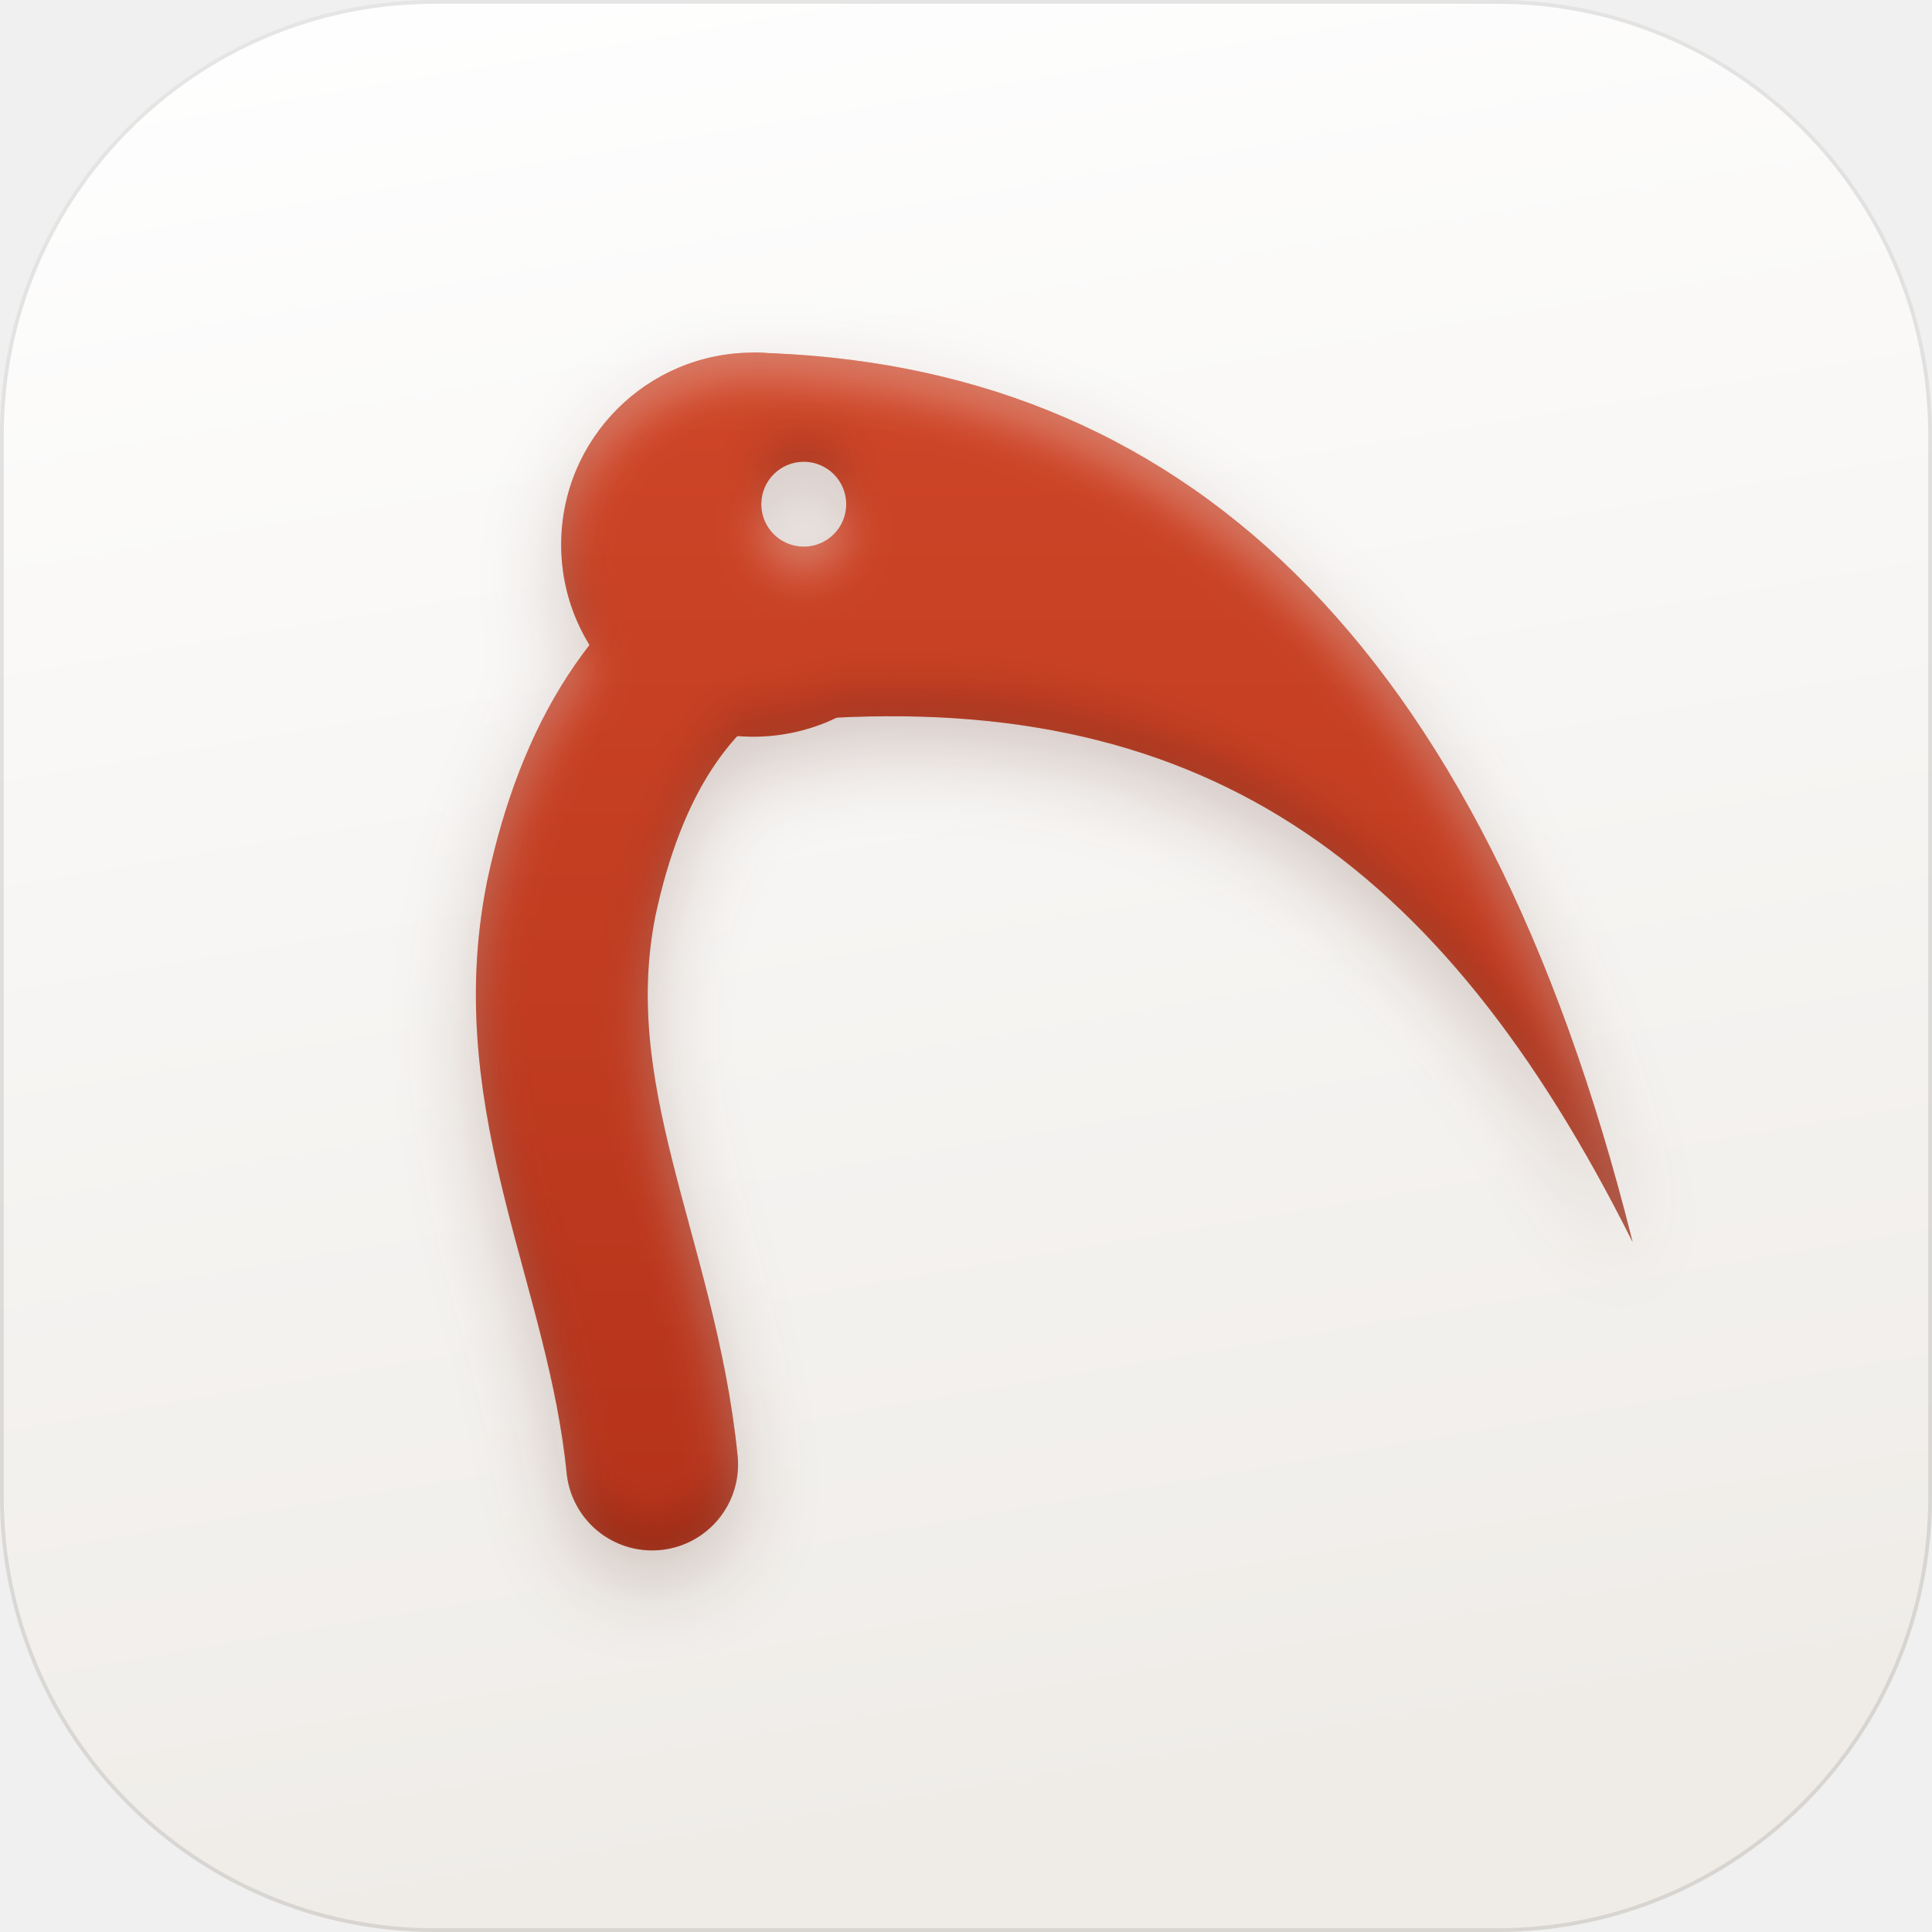
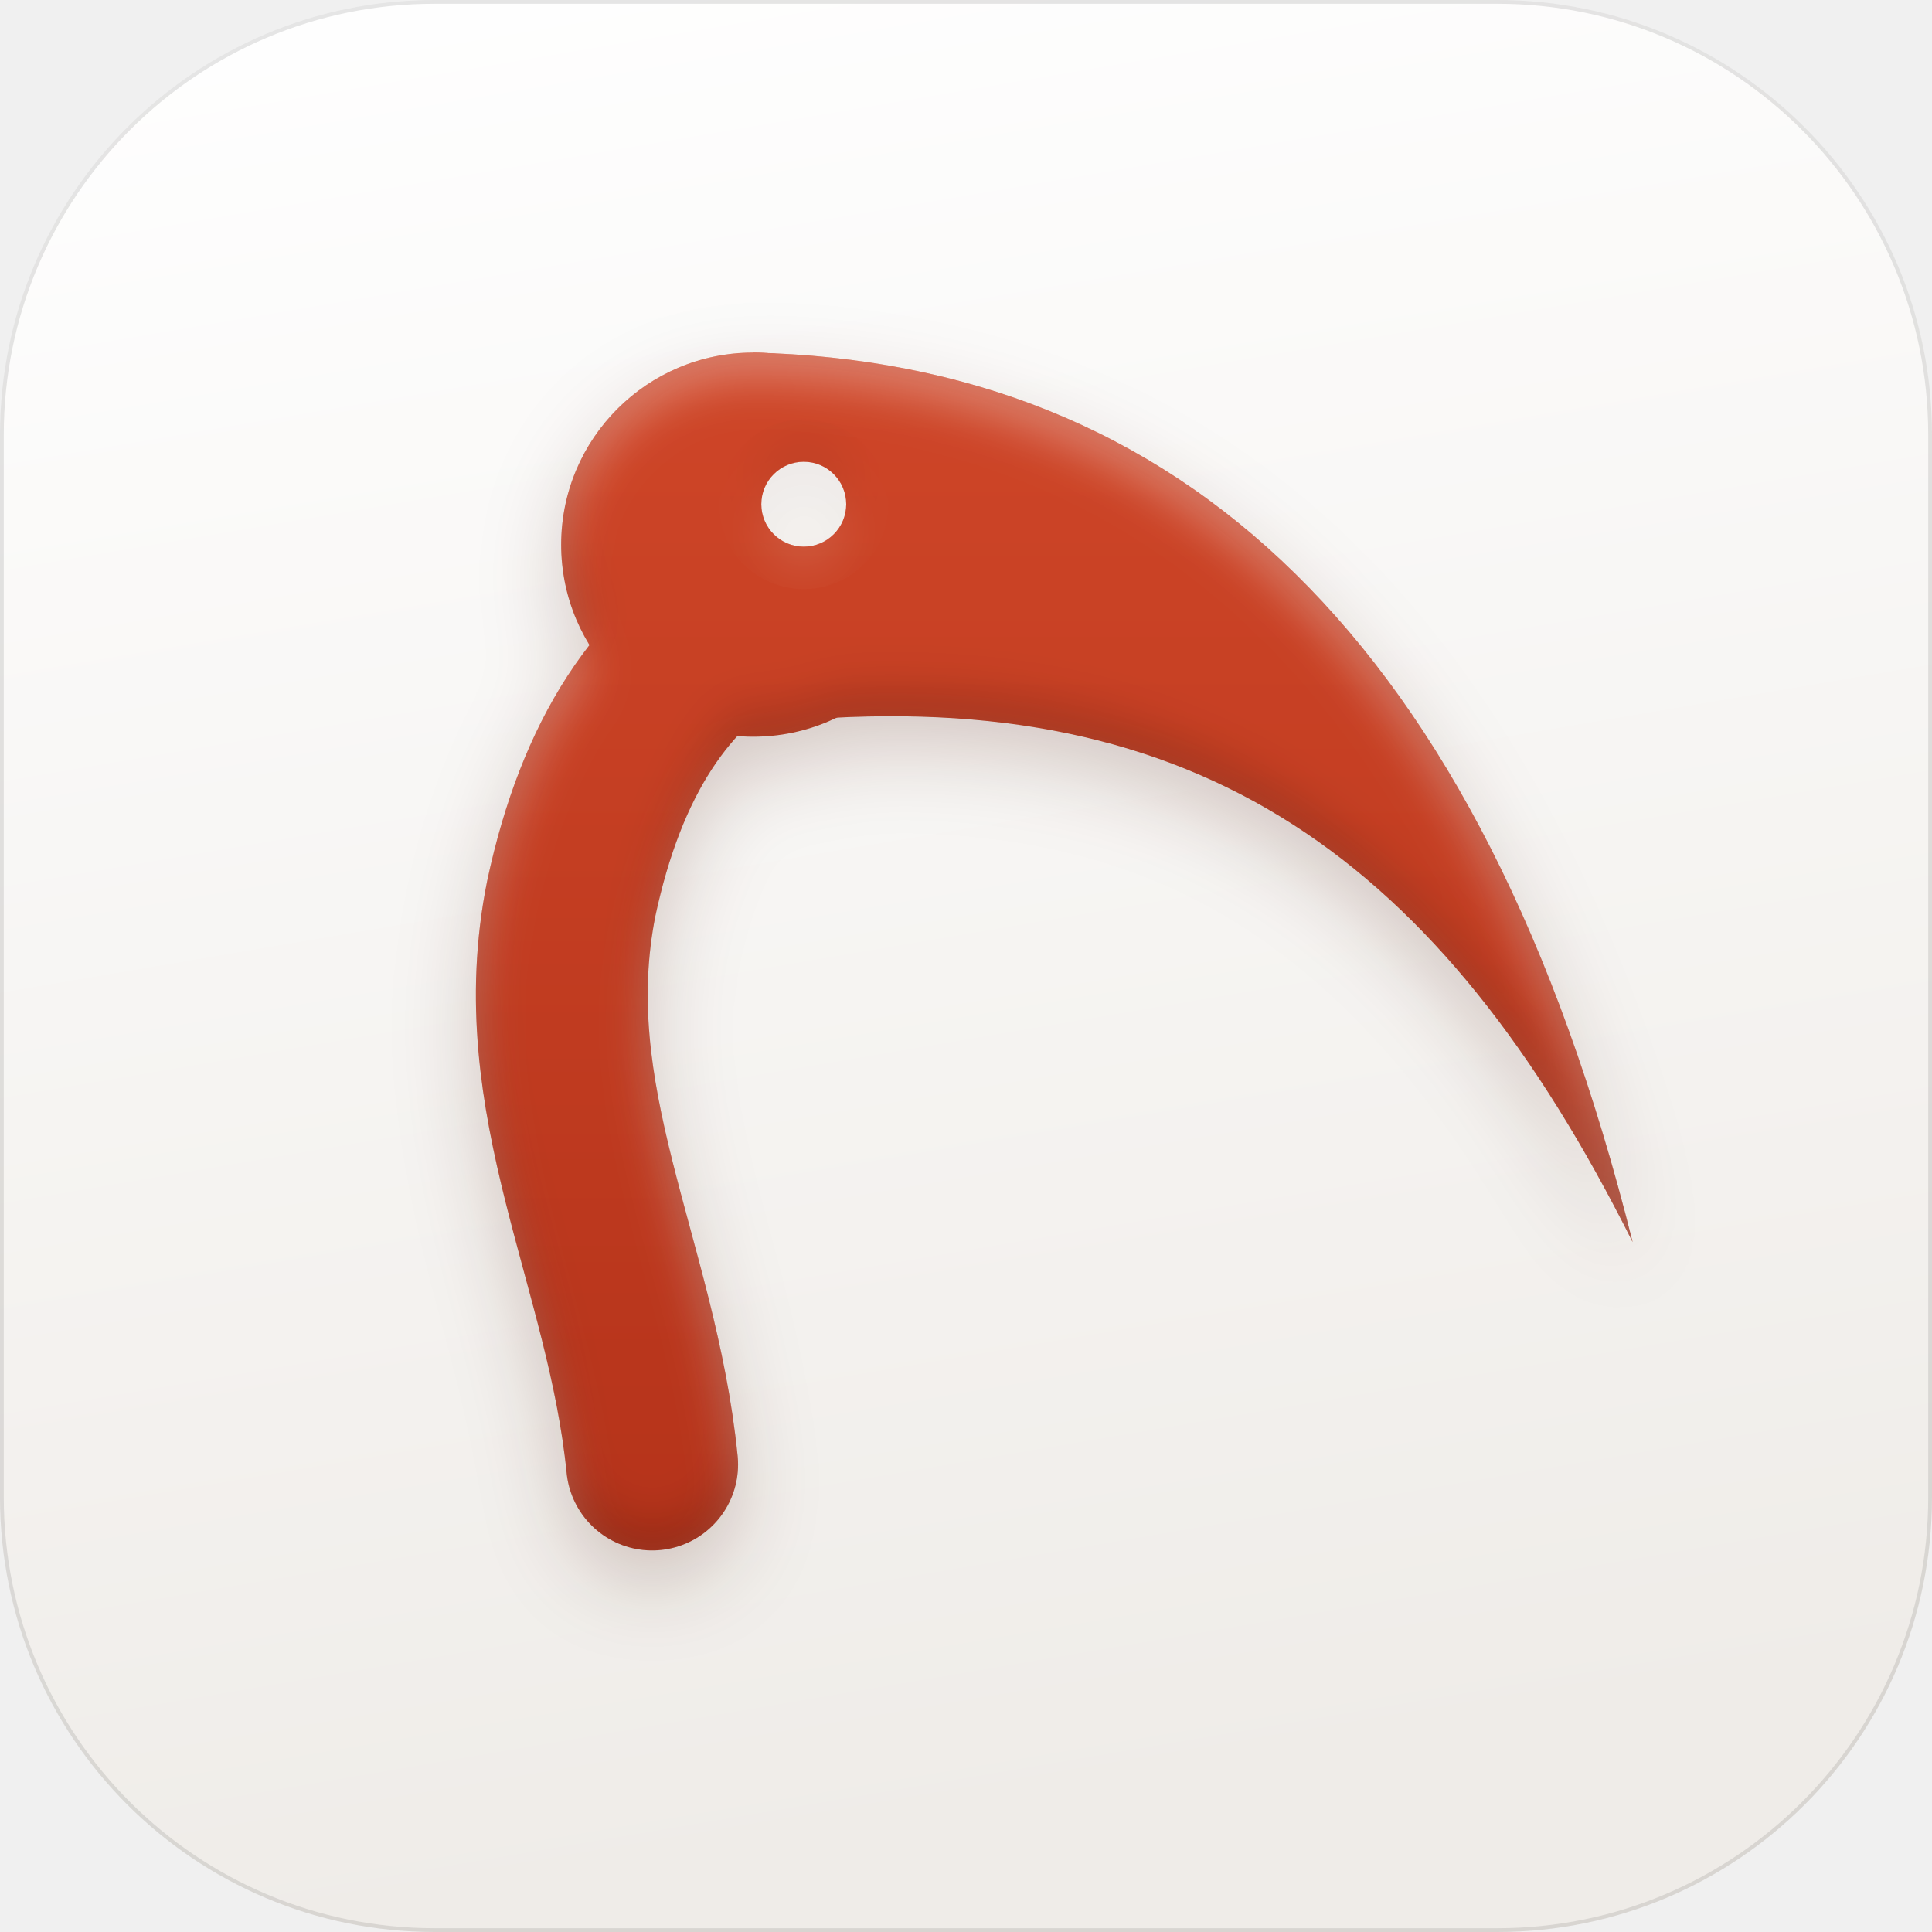
<svg xmlns="http://www.w3.org/2000/svg" width="1024" height="1024" viewBox="0 0 1024 1024">
  <defs>
    <linearGradient id="abg" x1="0" y1="0" x2="0.17" y2="1">
      <stop offset="0" stop-color="#FFFFFF" />
      <stop offset="1" stop-color="#EFECE8" />
    </linearGradient>
    <linearGradient id="ag" gradientUnits="userSpaceOnUse" x1="0" y1="24.0" x2="0" y2="84.25">
      <stop offset="0" stop-color="#CF4628" />
      <stop offset="1" stop-color="#B5331A" />
    </linearGradient>
    <filter id="af" filterUnits="userSpaceOnUse" x="19.275" y="17" width="73.225" height="76.85" color-interpolation-filters="sRGB">
      <feGaussianBlur in="SourceAlpha" stdDeviation="1.1" result="b" />
      <feOffset in="b" dy="1.3" result="bd" />
      <feComposite in="SourceAlpha" in2="bd" operator="out" result="top" />
      <feFlood flood-color="#fff" flood-opacity="0.3" />
      <feComposite in2="top" operator="in" result="hl" />
      <feOffset in="b" dy="-1.3" result="bu" />
      <feComposite in="SourceAlpha" in2="bu" operator="out" result="bot" />
      <feFlood flood-color="#000" flood-opacity="0.16" />
      <feComposite in2="bot" operator="in" result="sh" />
      <feGaussianBlur in="SourceAlpha" stdDeviation="2.0" result="db" />
      <feOffset in="db" dy="1.6" result="do" />
      <feFlood flood-color="#4A0F04" flood-opacity="0.2" />
      <feComposite in2="do" operator="in" result="drop" />
      <feMerge>
        <feMergeNode in="drop" />
        <feMergeNode in="SourceGraphic" />
        <feMergeNode in="hl" />
        <feMergeNode in="sh" />
      </feMerge>
    </filter>
-     <mask id="ae" maskUnits="userSpaceOnUse" x="26.275" y="24" width="59.225" height="61.25">
-       <rect x="26.275" y="24" width="59.225" height="61.25" fill="#fff" />
+     <mask id="ae" maskUnits="userSpaceOnUse" x="19.275" y="17" width="73.225" height="76.85">
+       <rect x="19.275" y="17" width="73.225" height="76.85" fill="#fff" />
      <circle cx="43.5" cy="32.5" r="2.1" fill="#000" />
    </mask>
+     <clipPath id="ac">
+       <circle cx="43.5" cy="32.5" r="4.2" />
+     </clipPath>
  </defs>
  <rect width="1024" height="1024" rx="230.4" fill="url(#abg)" />
  <rect x="1.0" y="1.0" width="1022.0" height="1022.0" rx="229.4" fill="none" stroke="rgba(0,0,0,0.10)" stroke-width="2.0" />
  <g transform="translate(-40.103 -81.002) scale(10.71527)">
-     <g filter="url(#af)">
-       <g mask="url(#ae)">
+     <g mask="url(#ae)">
+       <g filter="url(#af)">
        <path d="M36 80C35 70 30 62 32 52 33.5 45 36.5 40.5 41 38" fill="none" stroke="url(#ag)" stroke-width="8.5" stroke-linecap="round" />
        <path d="M41 25C62 25.5 77 39 84.5 69 75 50 63 41.5 43 43.2z" fill="url(#ag)" />
        <circle cx="41" cy="34.5" r="9.5" fill="url(#ag)" />
      </g>
    </g>
+     <g clip-path="url(#ac)" opacity="0.35">
+       <g filter="url(#af)">
+         <g mask="url(#ae)">
+           <path d="M36 80C35 70 30 62 32 52 33.5 45 36.5 40.5 41 38" fill="none" stroke="url(#ag)" stroke-width="8.5" stroke-linecap="round" />
+           <path d="M41 25C62 25.5 77 39 84.5 69 75 50 63 41.5 43 43.2z" fill="url(#ag)" />
+           <circle cx="41" cy="34.5" r="9.5" fill="url(#ag)" />
+         </g>
+       </g>
+     </g>
  </g>
</svg>
